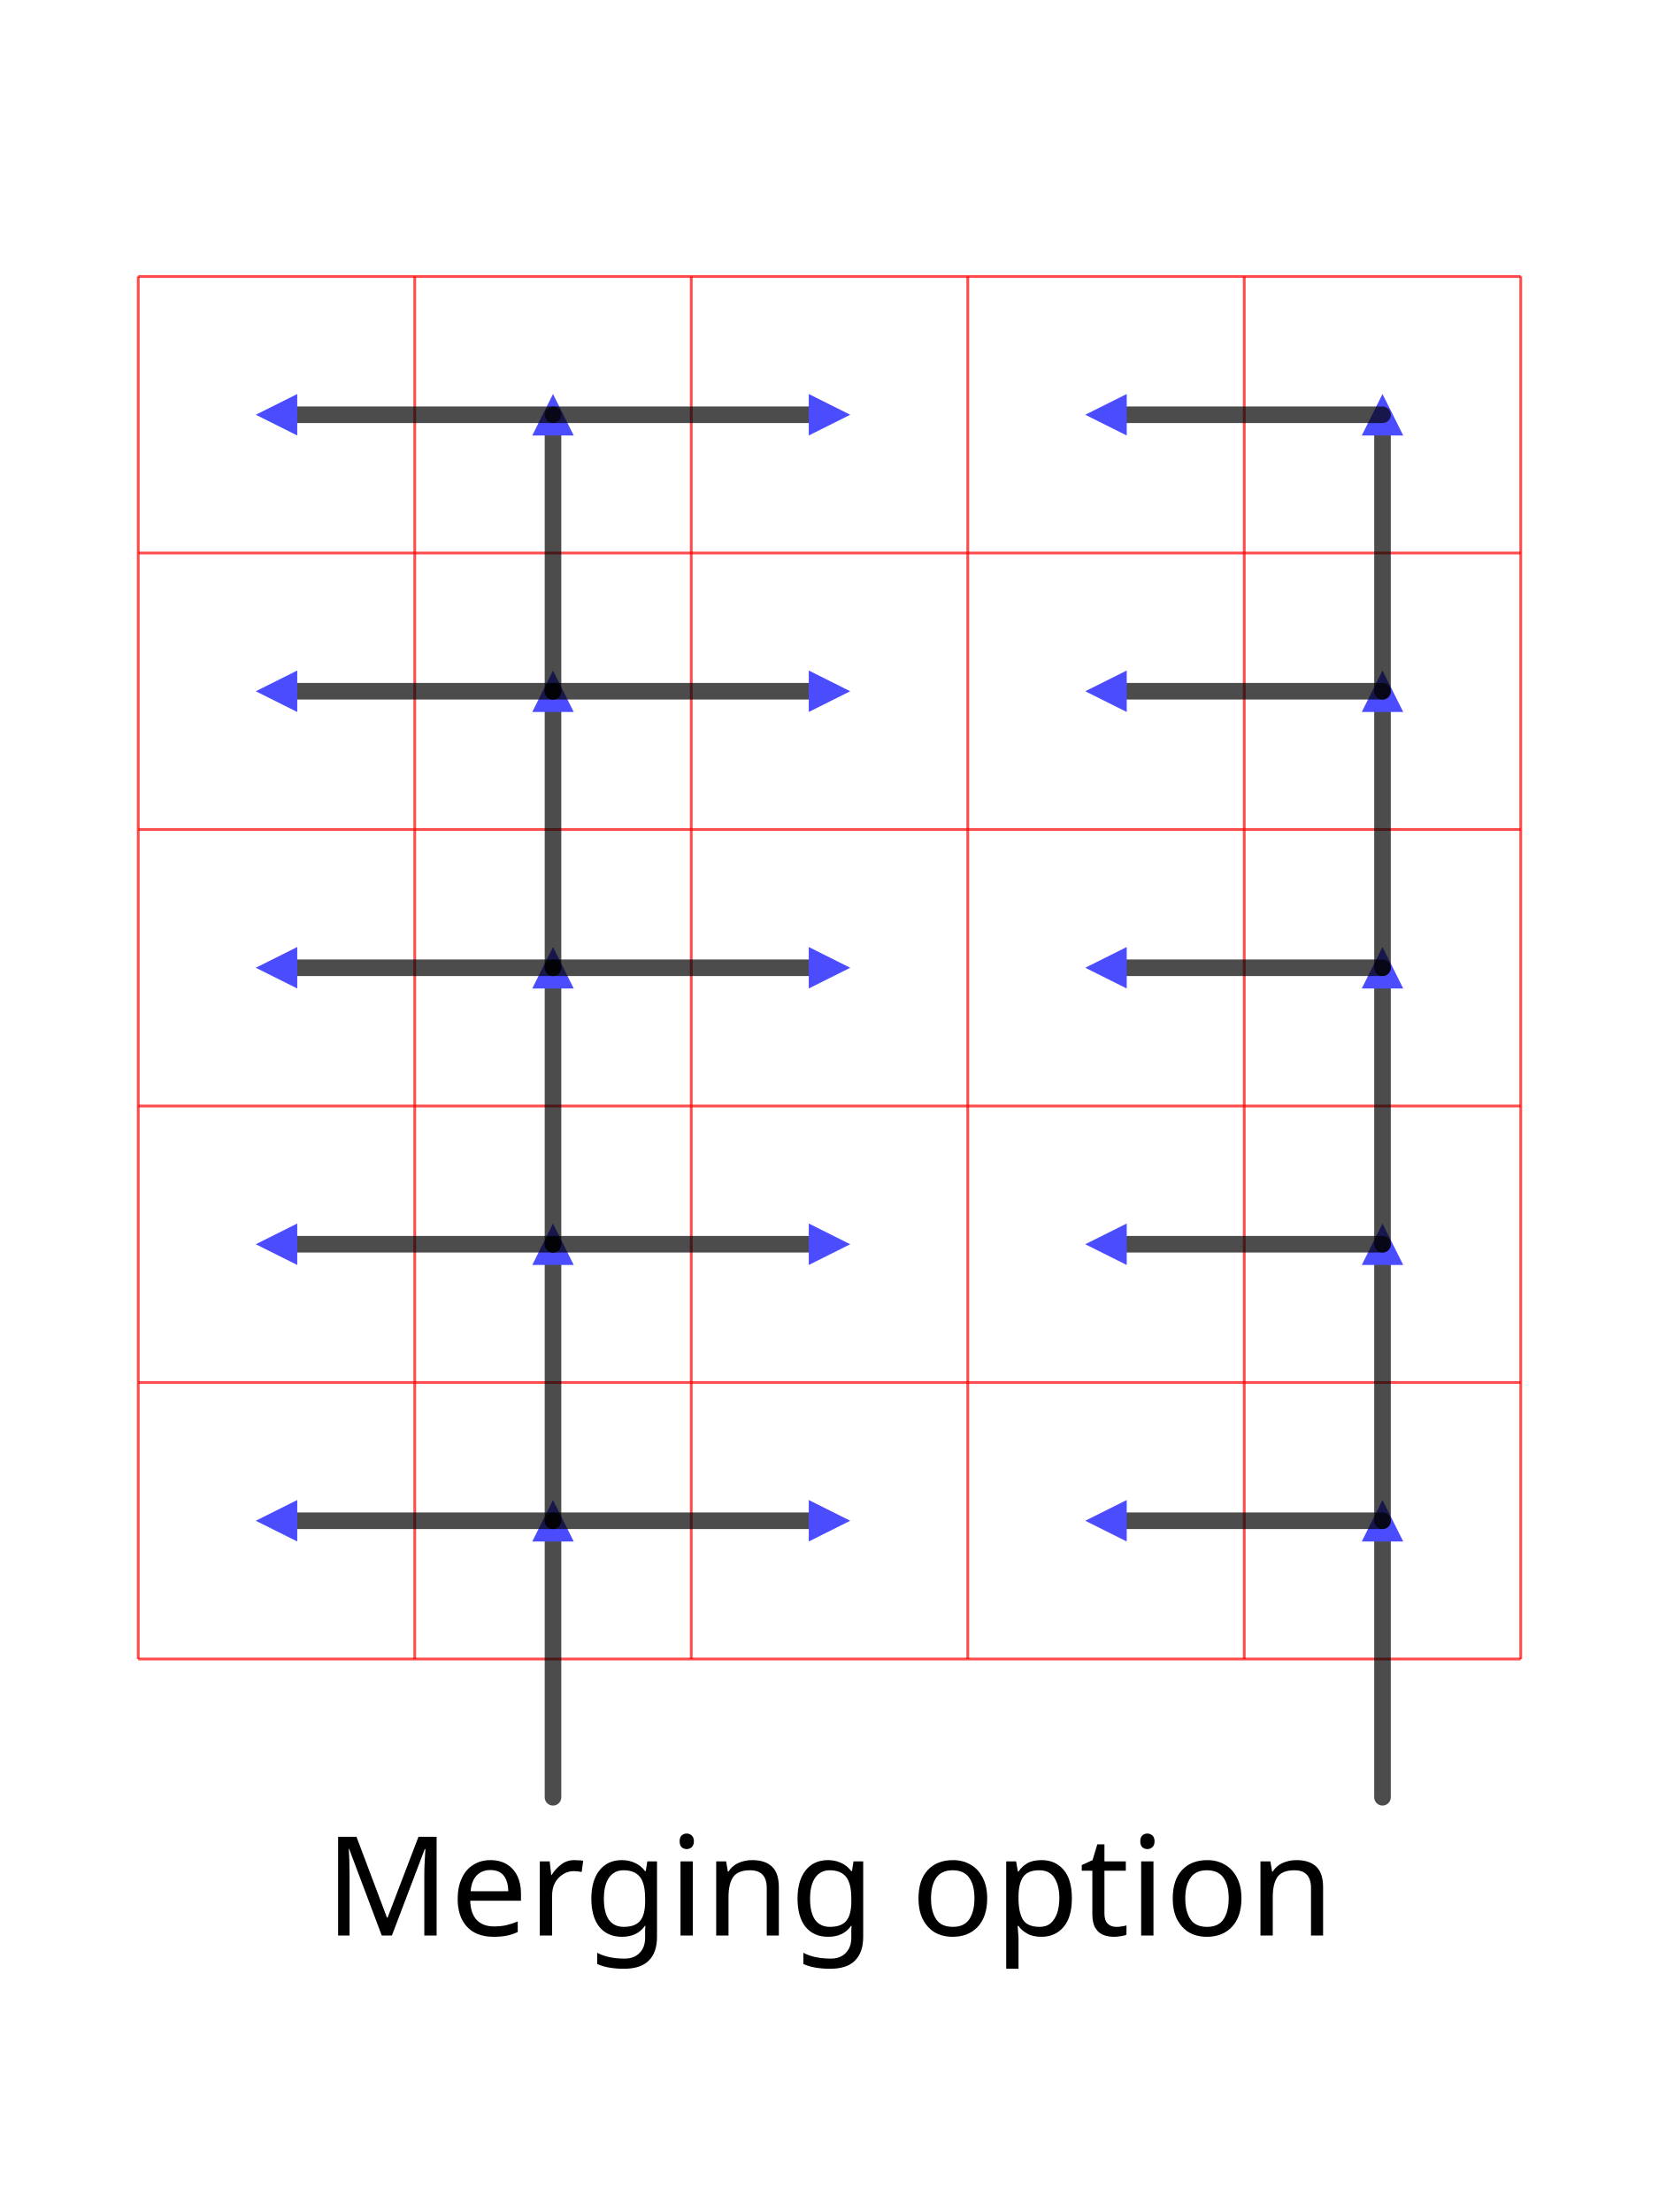
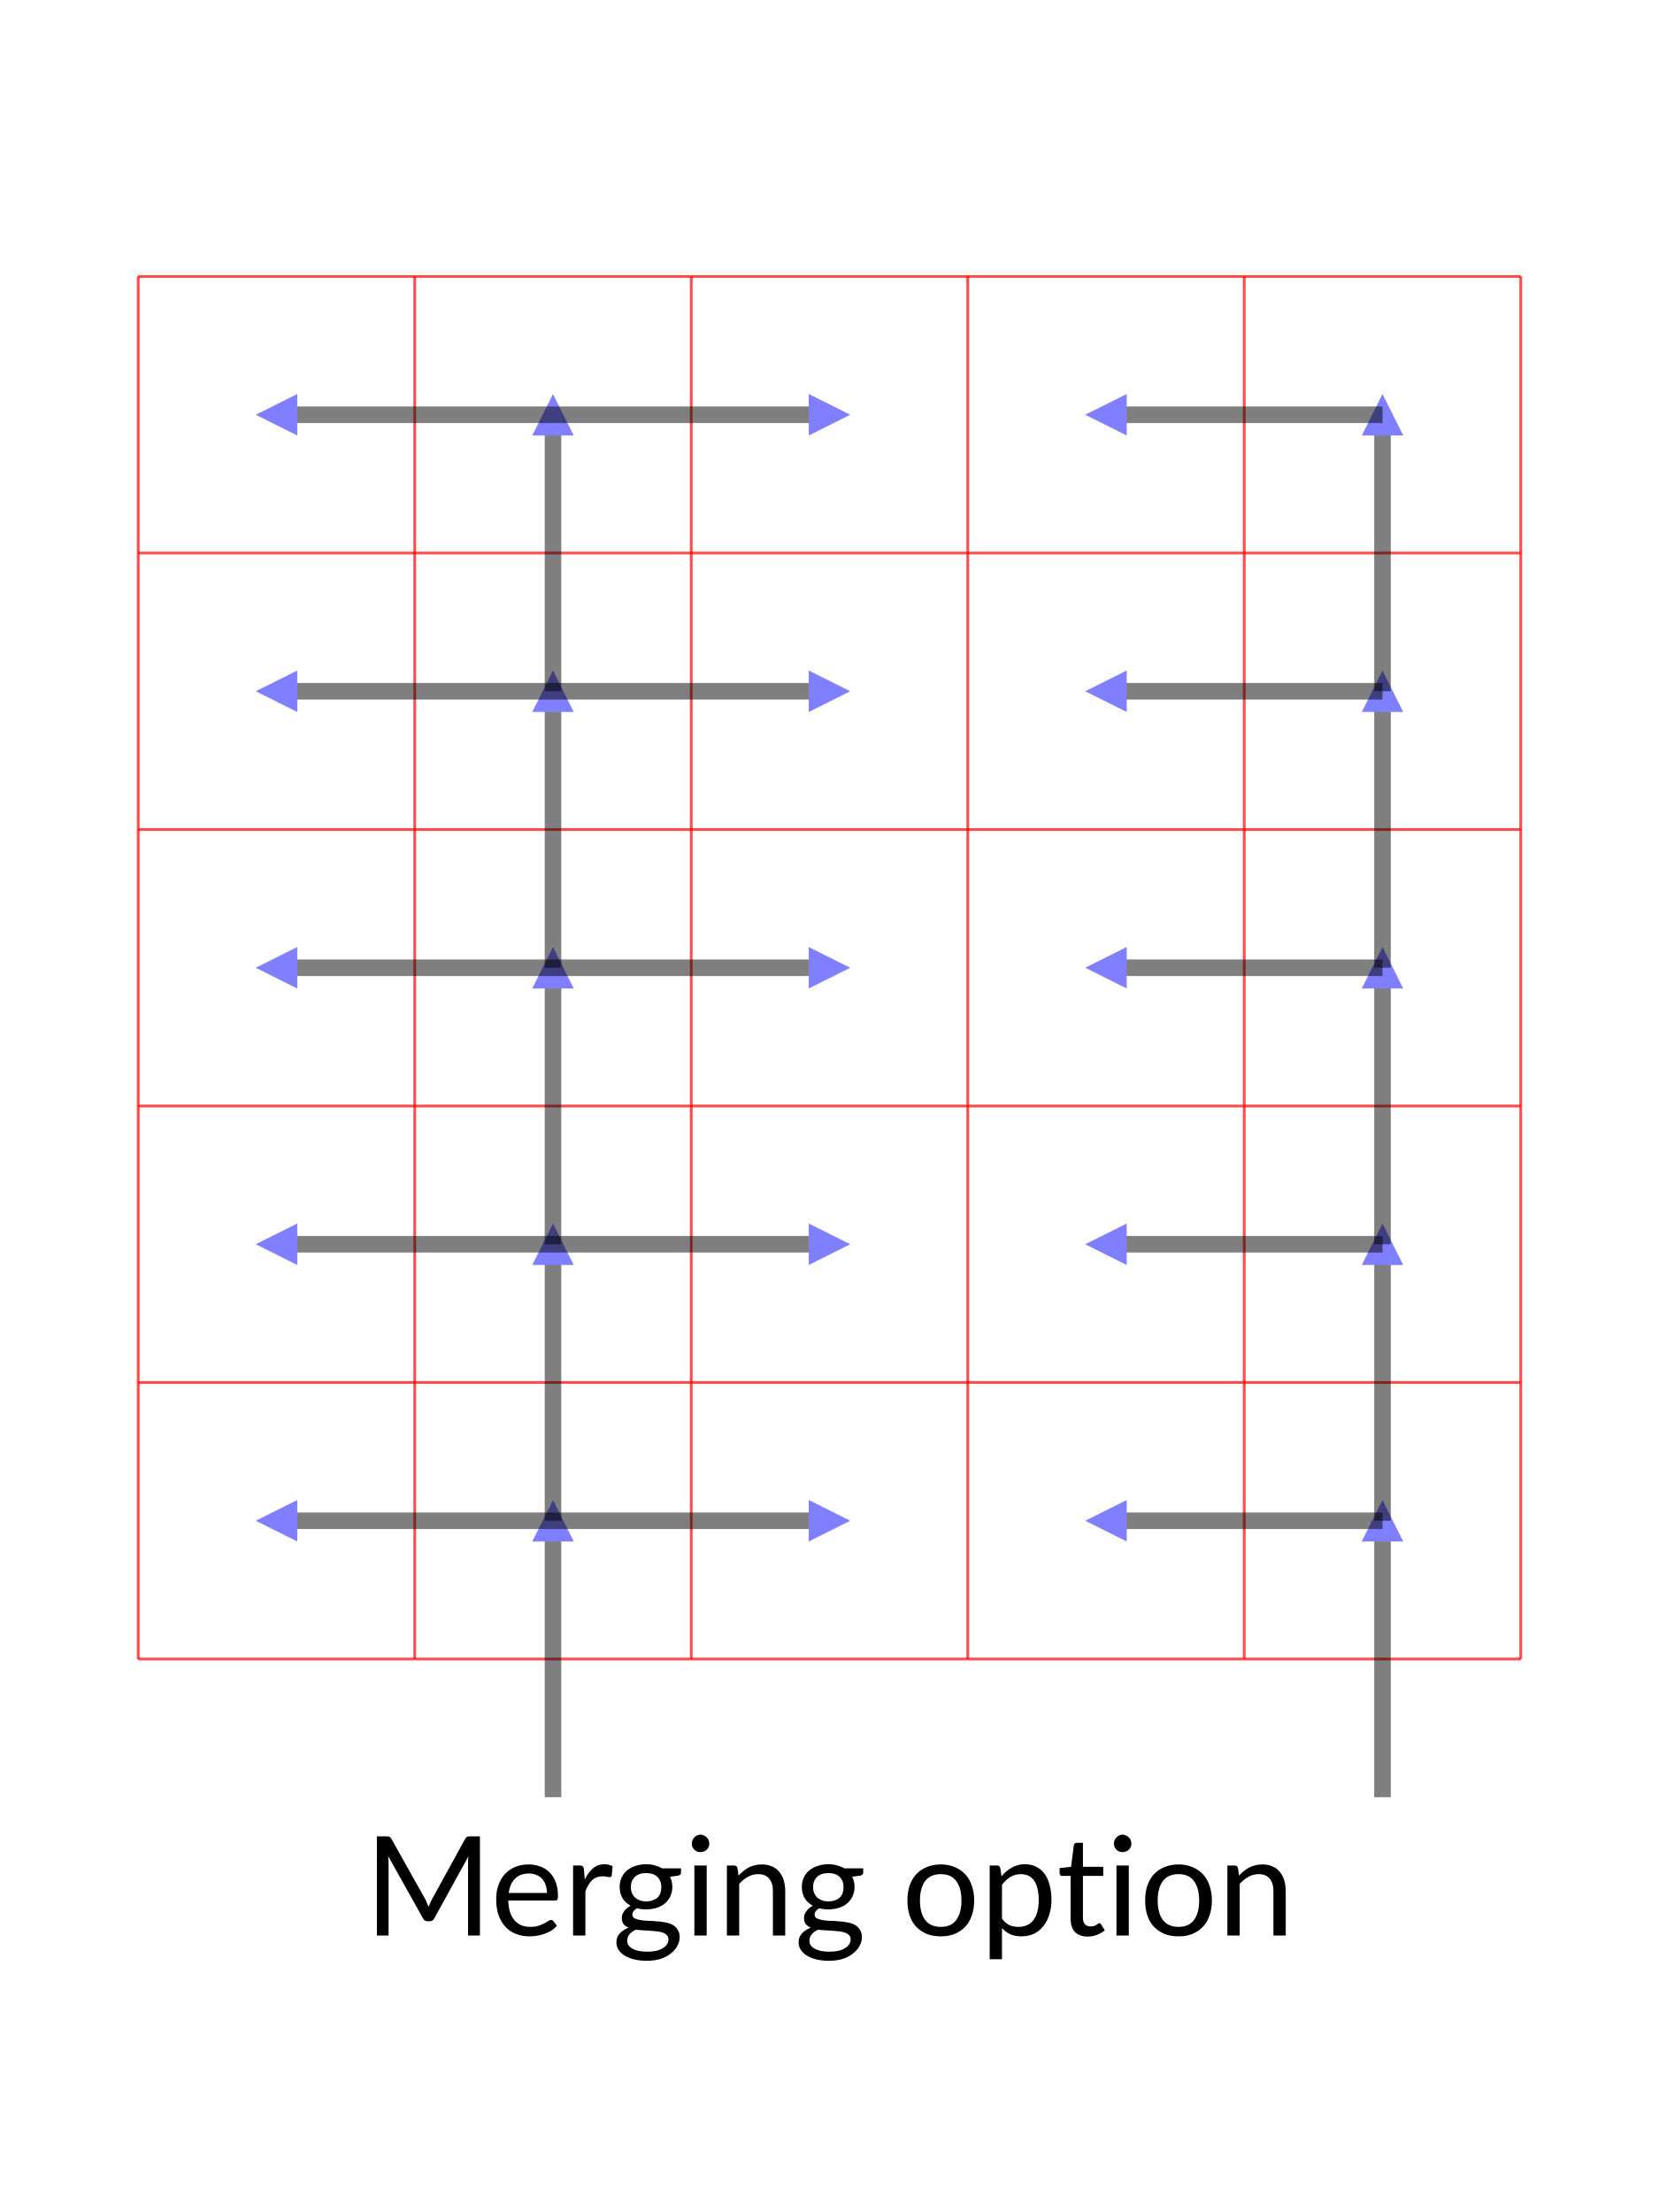
<svg xmlns="http://www.w3.org/2000/svg" baseProfile="full" height="160" version="1.1" viewBox="0,-130.0,120,160" width="120">
-   <defs id="id12">
+   <defs id="id20">
+     <marker id="id16" markerHeight="10" markerUnits="strokeWidth" markerWidth="5" orient="auto" refX="30" refY="30" viewBox="0 0 120 120">
+       <path d="M 0 0 L 60 30 L 0 60 z" fill="blue" />
+     </marker>
+     <marker id="id17" markerHeight="10" markerUnits="strokeWidth" markerWidth="5" orient="auto" viewBox="-15 -15 30 30">
+       <rect fill="green" height="20" width="20" x="-10" y="-10" />
+       <path d="M 8 0 L -8 8 L -8 -8 z" fill="blue" />
+     </marker>
+     <marker id="id18" markerHeight="10" markerUnits="strokeWidth" markerWidth="5" orient="auto" viewBox="-15 -15 30 30">
+       <rect fill="green" height="20" width="20" x="-10" y="-10" />
+       <path d="M 8 0 L -8 8 L -8 -8 z" fill="blue" />
+     </marker>
+     <marker id="id19" markerHeight="10" markerUnits="strokeWidth" markerWidth="5" orient="auto" viewBox="-15 -15 30 30">
+       <line stroke="red" stroke-width="5px" x1="0" x2="0" y1="-15" y2="15" />
+     </marker>
    <style type="text/css">
-                 text{font-family: Verdana;}
-                 svgg{background-color:grey;}
-                 .connection{stroke-linecap:round; opacity: 0.7; stroke-width:1.2;}
+                 text{font-family: Lato;}
                span{text-anchor: "middle"; alignment_baseline: "middle"}
                .gridLabels{fill: grey;font-style: italic;font-weight: 900}
-                 .down{stroke-dasharray: 5;}
-                 .up{stroke-dasharray: 5;}
-                 .top{stroke-dasharray: 5;}
                .gridmarker{stroke:red; stroke-width:0.2; opacity: 0.7;}
+                 
+                 .connection{ opacity: 0.5;
+                             marker-end:url(#id16);
+                             stroke-width:1.2;}
+                 .up{stroke-dasharray: 2;
+                     marker-end:url(#id18);}
+                 .down{stroke-dasharray: 2;
+                     marker-start:url(#id17);}
+                 .top{stroke-dasharray: 2;
+                     marker-start:url(#id19);}
+                 .buffer{ filter: hue-rotate(90deg);
+                           stroke-width:2; stroke-dasharray:1;}
                </style>
-     <marker id="id10" markerHeight="10" markerUnits="strokeWidth" markerWidth="5" orient="auto" refX="30" refY="30" viewBox="0 0 120 120">
-       <path d="M 0 0 L 60 30 L 0 60 z" fill="blue" />
-     </marker>
-     <marker id="id11" markerHeight="10" markerUnits="strokeWidth" markerWidth="5" orient="auto" refX="30" refY="30" viewBox="0 0 120 120">
-       <circle cx="0" cy="0" fill="red" r="60" />
-     </marker>
  </defs>
  <g id="markers" transform="scale(1,-1)">
    <line class="gridmarker" x1="10" x2="10" y1="10" y2="110" />
    <line class="gridmarker" x1="30" x2="30" y1="10" y2="110" />
    <line class="gridmarker" x1="50" x2="50" y1="10" y2="110" />
    <line class="gridmarker" x1="70" x2="70" y1="10" y2="110" />
    <line class="gridmarker" x1="90" x2="90" y1="10" y2="110" />
    <line class="gridmarker" x1="110" x2="110" y1="10" y2="110" />
    <line class="gridmarker" x1="10" x2="110" y1="10" y2="10" />
    <line class="gridmarker" x1="10" x2="110" y1="30" y2="30" />
    <line class="gridmarker" x1="10" x2="110" y1="50" y2="50" />
    <line class="gridmarker" x1="10" x2="110" y1="70" y2="70" />
    <line class="gridmarker" x1="10" x2="110" y1="90" y2="90" />
    <line class="gridmarker" x1="10" x2="110" y1="110" y2="110" />
  </g>
  <g id="main" transform="scale(1,-1)">
-     <line class="connection same" marker-end="url(#id10)" marker-mid="url(#id11)" stroke=" black" x1="100" x2="100" y1="0" y2="20" />
-     <line class="connection same" marker-end="url(#id10)" marker-mid="url(#id11)" stroke=" black" x1="100" x2="80" y1="20" y2="20" />
-     <line class="connection same" marker-end="url(#id10)" marker-mid="url(#id11)" stroke=" black" x1="100" x2="100" y1="20" y2="40" />
-     <line class="connection same" marker-end="url(#id10)" marker-mid="url(#id11)" stroke=" black" x1="100" x2="80" y1="40" y2="40" />
-     <line class="connection same" marker-end="url(#id10)" marker-mid="url(#id11)" stroke=" black" x1="100" x2="100" y1="40" y2="60" />
-     <line class="connection same" marker-end="url(#id10)" marker-mid="url(#id11)" stroke=" black" x1="100" x2="80" y1="60" y2="60" />
-     <line class="connection same" marker-end="url(#id10)" marker-mid="url(#id11)" stroke=" black" x1="100" x2="100" y1="60" y2="80" />
-     <line class="connection same" marker-end="url(#id10)" marker-mid="url(#id11)" stroke=" black" x1="100" x2="80" y1="80" y2="80" />
-     <line class="connection same" marker-end="url(#id10)" marker-mid="url(#id11)" stroke=" black" x1="100" x2="100" y1="80" y2="100" />
-     <line class="connection same" marker-end="url(#id10)" marker-mid="url(#id11)" stroke=" black" x1="100" x2="80" y1="100" y2="100" />
-     <line class="connection same" marker-end="url(#id10)" marker-mid="url(#id11)" stroke=" black" x1="40" x2="40" y1="0" y2="20" />
-     <line class="connection same" marker-end="url(#id10)" marker-mid="url(#id11)" stroke=" black" x1="40" x2="60" y1="20" y2="20" />
-     <line class="connection same" marker-end="url(#id10)" marker-mid="url(#id11)" stroke=" black" x1="40" x2="20" y1="20" y2="20" />
-     <line class="connection same" marker-end="url(#id10)" marker-mid="url(#id11)" stroke=" black" x1="40" x2="40" y1="20" y2="40" />
-     <line class="connection same" marker-end="url(#id10)" marker-mid="url(#id11)" stroke=" black" x1="40" x2="60" y1="40" y2="40" />
-     <line class="connection same" marker-end="url(#id10)" marker-mid="url(#id11)" stroke=" black" x1="40" x2="20" y1="40" y2="40" />
-     <line class="connection same" marker-end="url(#id10)" marker-mid="url(#id11)" stroke=" black" x1="40" x2="40" y1="40" y2="60" />
-     <line class="connection same" marker-end="url(#id10)" marker-mid="url(#id11)" stroke=" black" x1="40" x2="60" y1="60" y2="60" />
-     <line class="connection same" marker-end="url(#id10)" marker-mid="url(#id11)" stroke=" black" x1="40" x2="20" y1="60" y2="60" />
-     <line class="connection same" marker-end="url(#id10)" marker-mid="url(#id11)" stroke=" black" x1="40" x2="40" y1="60" y2="80" />
-     <line class="connection same" marker-end="url(#id10)" marker-mid="url(#id11)" stroke=" black" x1="40" x2="60" y1="80" y2="80" />
-     <line class="connection same" marker-end="url(#id10)" marker-mid="url(#id11)" stroke=" black" x1="40" x2="20" y1="80" y2="80" />
-     <line class="connection same" marker-end="url(#id10)" marker-mid="url(#id11)" stroke=" black" x1="40" x2="40" y1="80" y2="100" />
-     <line class="connection same" marker-end="url(#id10)" marker-mid="url(#id11)" stroke=" black" x1="40" x2="60" y1="100" y2="100" />
-     <line class="connection same" marker-end="url(#id10)" marker-mid="url(#id11)" stroke=" black" x1="40" x2="20" y1="100" y2="100" />
+     <line class="connection same" stroke=" black" x1="100" x2="100" y1="0" y2="20" />
+     <line class="connection same" stroke=" black" x1="100" x2="80" y1="20" y2="20" />
+     <line class="connection same" stroke=" black" x1="100" x2="100" y1="20" y2="40" />
+     <line class="connection same" stroke=" black" x1="100" x2="80" y1="40" y2="40" />
+     <line class="connection same" stroke=" black" x1="100" x2="100" y1="40" y2="60" />
+     <line class="connection same" stroke=" black" x1="100" x2="80" y1="60" y2="60" />
+     <line class="connection same" stroke=" black" x1="100" x2="100" y1="60" y2="80" />
+     <line class="connection same" stroke=" black" x1="100" x2="80" y1="80" y2="80" />
+     <line class="connection same" stroke=" black" x1="100" x2="100" y1="80" y2="100" />
+     <line class="connection same" stroke=" black" x1="100" x2="80" y1="100" y2="100" />
+     <line class="connection same" stroke=" black" x1="40" x2="40" y1="0" y2="20" />
+     <line class="connection same" stroke=" black" x1="40" x2="60" y1="20" y2="20" />
+     <line class="connection same" stroke=" black" x1="40" x2="20" y1="20" y2="20" />
+     <line class="connection same" stroke=" black" x1="40" x2="40" y1="20" y2="40" />
+     <line class="connection same" stroke=" black" x1="40" x2="60" y1="40" y2="40" />
+     <line class="connection same" stroke=" black" x1="40" x2="20" y1="40" y2="40" />
+     <line class="connection same" stroke=" black" x1="40" x2="40" y1="40" y2="60" />
+     <line class="connection same" stroke=" black" x1="40" x2="60" y1="60" y2="60" />
+     <line class="connection same" stroke=" black" x1="40" x2="20" y1="60" y2="60" />
+     <line class="connection same" stroke=" black" x1="40" x2="40" y1="60" y2="80" />
+     <line class="connection same" stroke=" black" x1="40" x2="60" y1="80" y2="80" />
+     <line class="connection same" stroke=" black" x1="40" x2="20" y1="80" y2="80" />
+     <line class="connection same" stroke=" black" x1="40" x2="40" y1="80" y2="100" />
+     <line class="connection same" stroke=" black" x1="40" x2="60" y1="100" y2="100" />
+     <line class="connection same" stroke=" black" x1="40" x2="20" y1="100" y2="100" />
    <g id="text">
      <text alignment-baseline="middle" class="moduleLabel" fill="black" font-size="10.0" text-anchor="middle" transform="scale(1,-1)" x="60.0" y="10.0">Merging option</text>
    </g>
  </g>
</svg>
